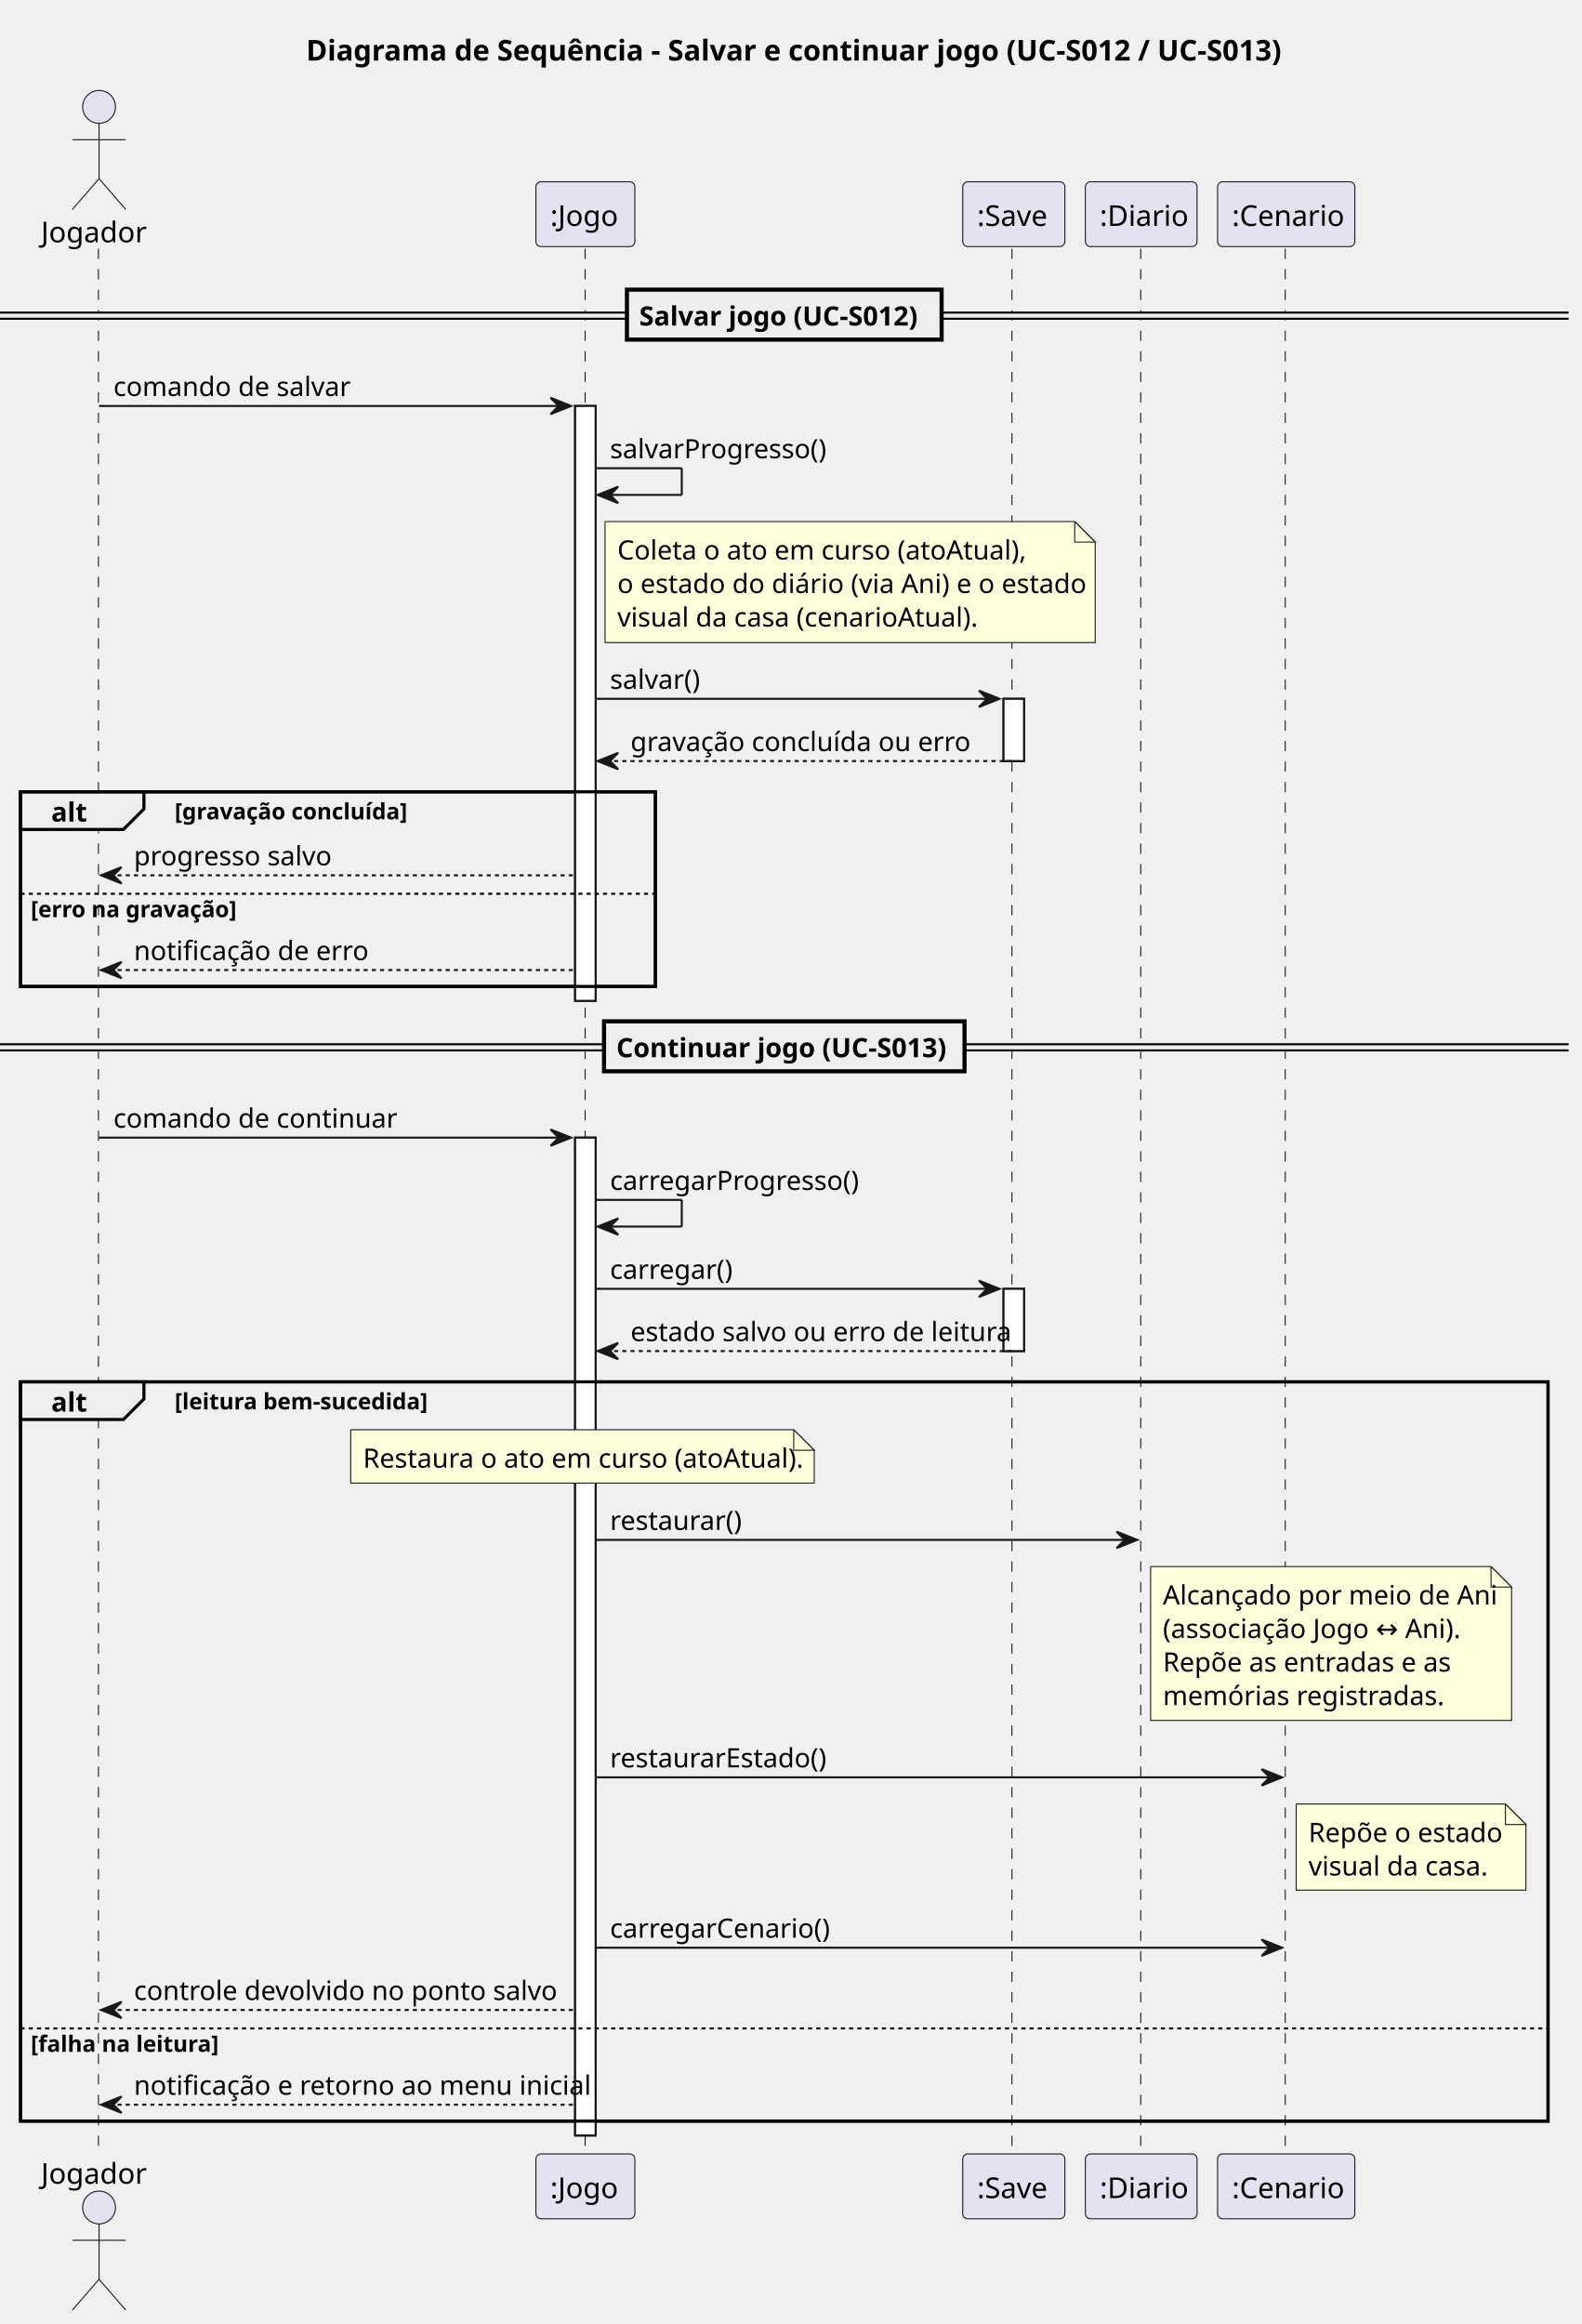
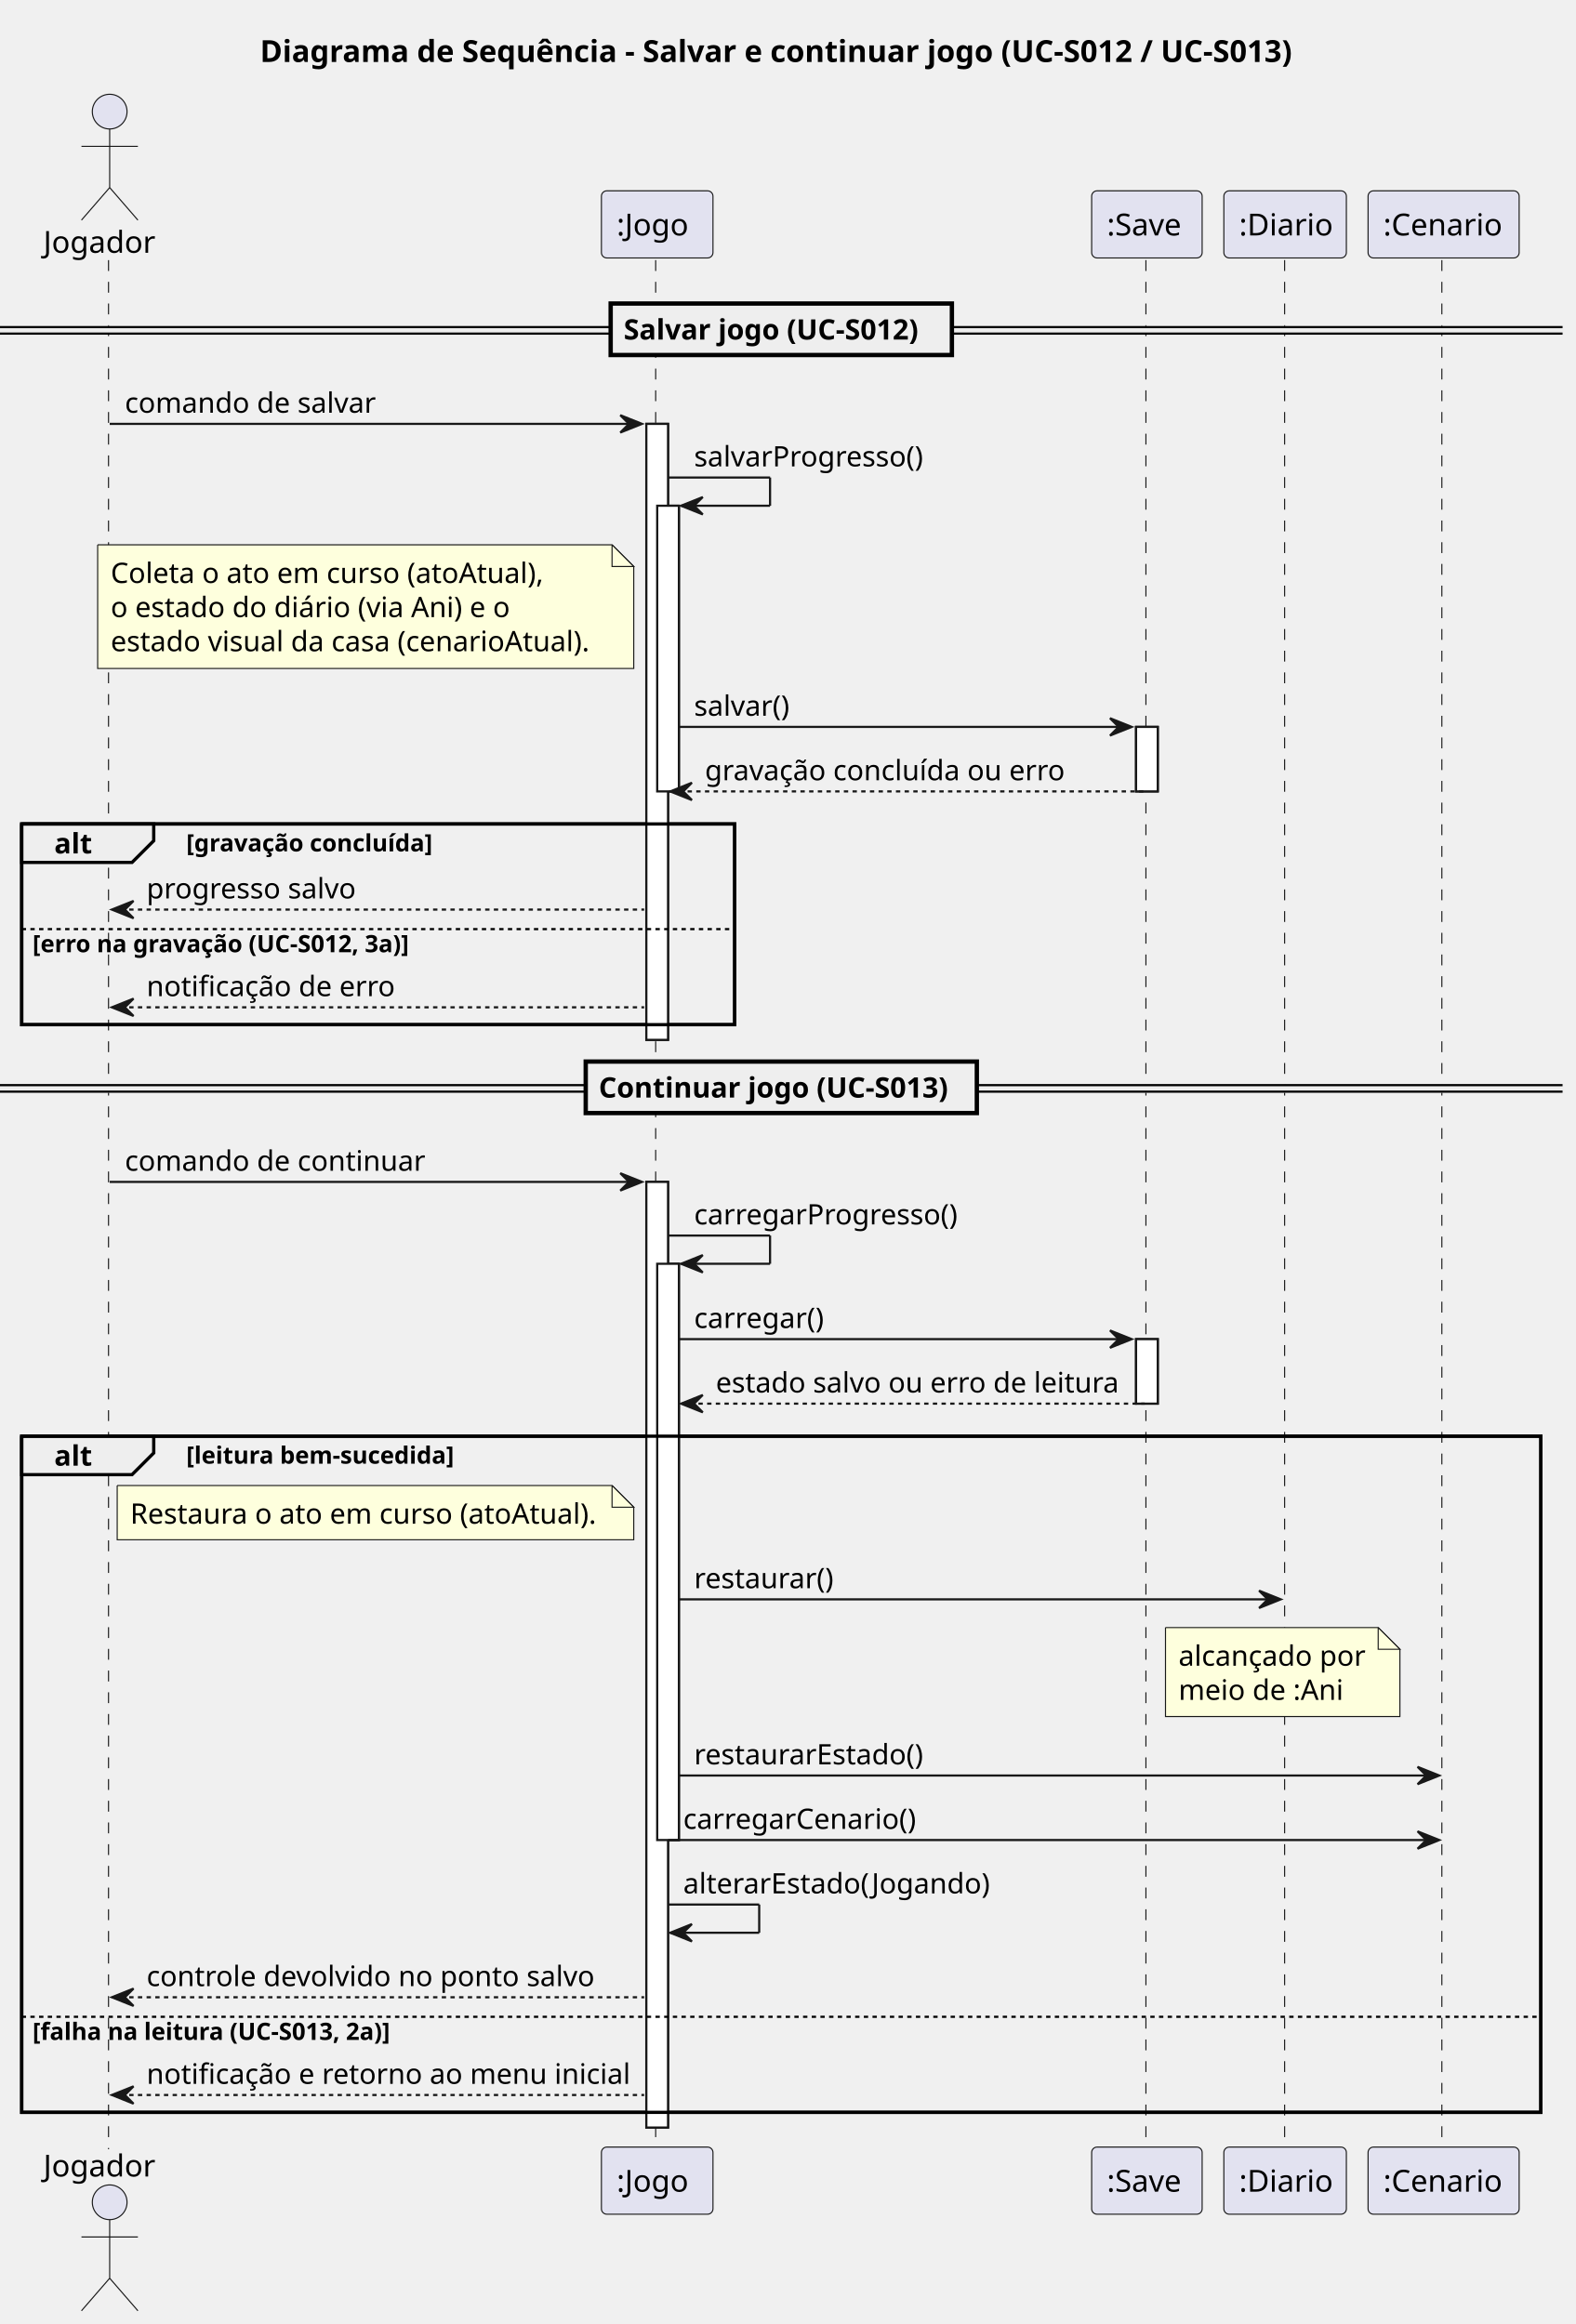
- <svg xmlns="http://www.w3.org/2000/svg" contentStyleType="text/css" data-diagram-type="SEQUENCE" height="1133px" preserveAspectRatio="none" style="width:771px;height:1133px;background:#FFFFFF;" version="1.1" viewBox="0 0 771 1133" width="771px" zoomAndPan="magnify">
+ <svg xmlns="http://www.w3.org/2000/svg" contentStyleType="text/css" data-diagram-type="SEQUENCE" height="1071px" preserveAspectRatio="none" style="width:726px;height:1071px;background:#FFFFFF;" version="1.1" viewBox="0 0 726 1071" width="726px" zoomAndPan="magnify">
  <defs />
  <g>
-     <text fill="#000000" font-family="sans-serif" font-size="14" font-weight="bold" lengthAdjust="spacing" textLength="465.247" x="149.273" y="29.533">Diagrama de Sequência - Salvar e continuar jogo (UC-S012 / UC-S013)</text>
-     <g>
-       <rect fill="#FFFFFF" height="290" style="stroke:#181818;stroke-width:1;" width="10" x="280.417" y="197.922" />
-     </g>
-     <g>
-       <rect fill="#FFFFFF" height="486.461" style="stroke:#181818;stroke-width:1;" width="10" x="280.417" y="554.625" />
-     </g>
-     <g>
-       <rect fill="#FFFFFF" height="30.352" style="stroke:#181818;stroke-width:1;" width="10" x="489.301" y="340.68" />
-     </g>
-     <g>
-       <rect fill="#FFFFFF" height="30.352" style="stroke:#181818;stroke-width:1;" width="10" x="489.301" y="628.328" />
-     </g>
-     <rect fill="none" height="94.891" style="stroke:#000000;stroke-width:1.5;" width="309.541" x="10" y="386.031" />
-     <rect fill="none" height="360.406" style="stroke:#000000;stroke-width:1.5;" width="744.793" x="10" y="673.68" />
-     <g>
-       <rect fill="#000000" fill-opacity="0" height="929.867" width="8" x="44.296" y="121.219" />
-       <line style="stroke:#181818;stroke-width:0.5;stroke-dasharray:5.0,5.0;" x1="48" x2="48" y1="121.219" y2="1051.086" />
-     </g>
-     <g>
-       <rect fill="#000000" fill-opacity="0" height="929.867" width="8" x="281.417" y="121.219" />
-       <line style="stroke:#181818;stroke-width:0.5;stroke-dasharray:5.0,5.0;" x1="285.293" x2="285.293" y1="121.219" y2="1051.086" />
-     </g>
-     <g>
-       <rect fill="#000000" fill-opacity="0" height="929.867" width="8" x="490.301" y="121.219" />
-       <line style="stroke:#181818;stroke-width:0.5;stroke-dasharray:5.0,5.0;" x1="493.401" x2="493.401" y1="121.219" y2="1051.086" />
-     </g>
-     <g>
-       <rect fill="#000000" fill-opacity="0" height="929.867" width="8" x="552.429" y="121.219" />
-       <line style="stroke:#181818;stroke-width:0.5;stroke-dasharray:5.0,5.0;" x1="556.201" x2="556.201" y1="121.219" y2="1051.086" />
-     </g>
-     <g>
-       <rect fill="#000000" fill-opacity="0" height="929.867" width="8" x="623.115" y="121.219" />
-       <line style="stroke:#181818;stroke-width:0.5;stroke-dasharray:5.0,5.0;" x1="626.656" x2="626.656" y1="121.219" y2="1051.086" />
+     <text fill="#000000" font-family="sans-serif" font-size="14" font-weight="bold" lengthAdjust="spacing" textLength="479.363" x="119.79" y="28.562">Diagrama de Sequência - Salvar e continuar jogo (UC-S012 / UC-S013)</text>
+     <g>
+       <rect fill="#FFFFFF" height="283.875" style="stroke:#181818;stroke-width:1;" width="10" x="297.801" y="195.338" />
+     </g>
+     <g>
+       <rect fill="#FFFFFF" height="131.648" style="stroke:#181818;stroke-width:1;" width="10" x="302.801" y="233.067" />
+     </g>
+     <g>
+       <rect fill="#FFFFFF" height="435.793" style="stroke:#181818;stroke-width:1;" width="10" x="297.801" y="544.672" />
+     </g>
+     <g>
+       <rect fill="#FFFFFF" height="265.565" style="stroke:#181818;stroke-width:1;" width="10" x="302.801" y="582.401" />
+     </g>
+     <g>
+       <rect fill="#FFFFFF" height="29.73" style="stroke:#181818;stroke-width:1;" width="10" x="523.435" y="334.985" />
+     </g>
+     <g>
+       <rect fill="#FFFFFF" height="29.73" style="stroke:#181818;stroke-width:1;" width="10" x="523.435" y="617.131" />
+     </g>
+     <rect fill="none" height="92.498" style="stroke:#000000;stroke-width:1.5;" width="328.501" x="10" y="379.715" />
+     <rect fill="none" height="311.604" style="stroke:#000000;stroke-width:1.5;" width="699.943" x="10" y="661.86" />
+     <g>
+       <rect fill="#000000" fill-opacity="0" height="870.586" width="8" x="46.535" y="119.879" />
+       <line style="stroke:#181818;stroke-width:0.5;stroke-dasharray:5.0,5.0;" x1="50" x2="50" y1="119.879" y2="990.465" />
+     </g>
+     <g>
+       <rect fill="#000000" fill-opacity="0" height="870.586" width="8" x="298.801" y="119.879" />
+       <line style="stroke:#181818;stroke-width:0.5;stroke-dasharray:5.0,5.0;" x1="302.102" x2="302.102" y1="119.879" y2="990.465" />
+     </g>
+     <g>
+       <rect fill="#000000" fill-opacity="0" height="870.586" width="8" x="524.435" y="119.879" />
+       <line style="stroke:#181818;stroke-width:0.5;stroke-dasharray:5.0,5.0;" x1="527.981" x2="527.981" y1="119.879" y2="990.465" />
+     </g>
+     <g>
+       <rect fill="#000000" fill-opacity="0" height="870.586" width="8" x="588.111" y="119.879" />
+       <line style="stroke:#181818;stroke-width:0.5;stroke-dasharray:5.0,5.0;" x1="591.889" x2="591.889" y1="119.879" y2="990.465" />
+     </g>
+     <g>
+       <rect fill="#000000" fill-opacity="0" height="870.586" width="8" x="661.138" y="119.879" />
+       <line style="stroke:#181818;stroke-width:0.5;stroke-dasharray:5.0,5.0;" x1="664.333" x2="664.333" y1="119.879" y2="990.465" />
    </g>
    <g class="participant participant-head" data-participant="Jogador">
-       <text fill="#000000" font-family="sans-serif" font-size="14" lengthAdjust="spacing" textLength="50.593" x="20" y="118.143">Jogador</text>
-       <ellipse cx="48.296" cy="52.109" fill="#E2E2F0" rx="8" ry="8" style="stroke:#181818;stroke-width:0.5;" />
-       <path d="M48.296,60.109 L48.296,87.109 M35.296,68.109 L61.296,68.109 M48.296,87.109 L35.296,102.109 M48.296,87.109 L61.296,102.109" fill="none" style="stroke:#181818;stroke-width:0.5;" />
+       <text fill="#000000" font-family="sans-serif" font-size="14" lengthAdjust="spacing" textLength="55.07" x="20" y="116.502">Jogador</text>
+       <ellipse cx="50.535" cy="51.44" fill="#E2E2F0" rx="8" ry="8" style="stroke:#181818;stroke-width:0.5;" />
+       <path d="M50.535,59.44 L50.535,86.439 M37.535,67.439 L63.535,67.439 M50.535,86.439 L37.535,101.439 M50.535,86.439 L63.535,101.439" fill="none" style="stroke:#181818;stroke-width:0.5;" />
    </g>
    <g class="participant participant-tail" data-participant="Jogador">
-       <text fill="#000000" font-family="sans-serif" font-size="14" lengthAdjust="spacing" textLength="50.593" x="20" y="1064.619">Jogador</text>
-       <ellipse cx="48.296" cy="1076.195" fill="#E2E2F0" rx="8" ry="8" style="stroke:#181818;stroke-width:0.5;" />
-       <path d="M48.296,1084.195 L48.296,1111.195 M35.296,1092.195 L61.296,1092.195 M48.296,1111.195 L35.296,1126.195 M48.296,1111.195 L61.296,1126.195" fill="none" style="stroke:#181818;stroke-width:0.5;" />
+       <text fill="#000000" font-family="sans-serif" font-size="14" lengthAdjust="spacing" textLength="55.07" x="20" y="1003.027">Jogador</text>
+       <ellipse cx="50.535" cy="1014.904" fill="#E2E2F0" rx="8" ry="8" style="stroke:#181818;stroke-width:0.5;" />
+       <path d="M50.535,1022.904 L50.535,1049.904 M37.535,1030.904 L63.535,1030.904 M50.535,1049.904 L37.535,1064.904 M50.535,1049.904 L63.535,1064.904" fill="none" style="stroke:#181818;stroke-width:0.5;" />
    </g>
    <g class="participant participant-head" data-participant="Jogo">
-       <rect fill="#E2E2F0" height="31.609" rx="2.5" ry="2.5" style="stroke:#181818;stroke-width:0.5;" width="48.248" x="261.293" y="88.609" />
-       <text fill="#000000" font-family="sans-serif" font-size="14" lengthAdjust="spacing" textLength="34.248" x="268.293" y="110.143">:Jogo</text>
+       <rect fill="#E2E2F0" height="30.939" rx="2.5" ry="2.5" style="stroke:#181818;stroke-width:0.5;" width="51.399" x="277.102" y="87.939" />
+       <text fill="#000000" font-family="sans-serif" font-size="14" lengthAdjust="spacing" textLength="37.399" x="284.102" y="108.502">:Jogo</text>
    </g>
    <g class="participant participant-tail" data-participant="Jogo">
-       <rect fill="#E2E2F0" height="31.609" rx="2.5" ry="2.5" style="stroke:#181818;stroke-width:0.5;" width="48.248" x="261.293" y="1050.086" />
-       <text fill="#000000" font-family="sans-serif" font-size="14" lengthAdjust="spacing" textLength="34.248" x="268.293" y="1071.619">:Jogo</text>
+       <rect fill="#E2E2F0" height="30.939" rx="2.5" ry="2.5" style="stroke:#181818;stroke-width:0.5;" width="51.399" x="277.102" y="989.465" />
+       <text fill="#000000" font-family="sans-serif" font-size="14" lengthAdjust="spacing" textLength="37.399" x="284.102" y="1010.027">:Jogo</text>
    </g>
    <g class="participant participant-head" data-participant="Save">
-       <rect fill="#E2E2F0" height="31.609" rx="2.5" ry="2.5" style="stroke:#181818;stroke-width:0.5;" width="49.8" x="469.401" y="88.609" />
-       <text fill="#000000" font-family="sans-serif" font-size="14" lengthAdjust="spacing" textLength="35.8" x="476.401" y="110.143">:Save</text>
+       <rect fill="#E2E2F0" height="30.939" rx="2.5" ry="2.5" style="stroke:#181818;stroke-width:0.5;" width="50.907" x="502.981" y="87.939" />
+       <text fill="#000000" font-family="sans-serif" font-size="14" lengthAdjust="spacing" textLength="36.907" x="509.981" y="108.502">:Save</text>
    </g>
    <g class="participant participant-tail" data-participant="Save">
-       <rect fill="#E2E2F0" height="31.609" rx="2.5" ry="2.5" style="stroke:#181818;stroke-width:0.5;" width="49.8" x="469.401" y="1050.086" />
-       <text fill="#000000" font-family="sans-serif" font-size="14" lengthAdjust="spacing" textLength="35.8" x="476.401" y="1071.619">:Save</text>
+       <rect fill="#E2E2F0" height="30.939" rx="2.5" ry="2.5" style="stroke:#181818;stroke-width:0.5;" width="50.907" x="502.981" y="989.465" />
+       <text fill="#000000" font-family="sans-serif" font-size="14" lengthAdjust="spacing" textLength="36.907" x="509.981" y="1010.027">:Save</text>
    </g>
    <g class="participant participant-head" data-participant="Diario">
-       <rect fill="#E2E2F0" height="31.609" rx="2.5" ry="2.5" style="stroke:#181818;stroke-width:0.5;" width="54.455" x="529.201" y="88.609" />
-       <text fill="#000000" font-family="sans-serif" font-size="14" lengthAdjust="spacing" textLength="40.455" x="536.201" y="110.143">:Diario</text>
+       <rect fill="#E2E2F0" height="30.939" rx="2.5" ry="2.5" style="stroke:#181818;stroke-width:0.5;" width="56.444" x="563.889" y="87.939" />
+       <text fill="#000000" font-family="sans-serif" font-size="14" lengthAdjust="spacing" textLength="42.444" x="570.889" y="108.502">:Diario</text>
    </g>
    <g class="participant participant-tail" data-participant="Diario">
-       <rect fill="#E2E2F0" height="31.609" rx="2.5" ry="2.5" style="stroke:#181818;stroke-width:0.5;" width="54.455" x="529.201" y="1050.086" />
-       <text fill="#000000" font-family="sans-serif" font-size="14" lengthAdjust="spacing" textLength="40.455" x="536.201" y="1071.619">:Diario</text>
+       <rect fill="#E2E2F0" height="30.939" rx="2.5" ry="2.5" style="stroke:#181818;stroke-width:0.5;" width="56.444" x="563.889" y="989.465" />
+       <text fill="#000000" font-family="sans-serif" font-size="14" lengthAdjust="spacing" textLength="42.444" x="570.889" y="1010.027">:Diario</text>
    </g>
    <g class="participant participant-head" data-participant="Cen">
-       <rect fill="#E2E2F0" height="31.609" rx="2.5" ry="2.5" style="stroke:#181818;stroke-width:0.5;" width="66.917" x="593.656" y="88.609" />
-       <text fill="#000000" font-family="sans-serif" font-size="14" lengthAdjust="spacing" textLength="52.917" x="600.656" y="110.143">:Cenario</text>
+       <rect fill="#E2E2F0" height="30.939" rx="2.5" ry="2.5" style="stroke:#181818;stroke-width:0.5;" width="69.61" x="630.333" y="87.939" />
+       <text fill="#000000" font-family="sans-serif" font-size="14" lengthAdjust="spacing" textLength="55.61" x="637.333" y="108.502">:Cenario</text>
    </g>
    <g class="participant participant-tail" data-participant="Cen">
-       <rect fill="#E2E2F0" height="31.609" rx="2.5" ry="2.5" style="stroke:#181818;stroke-width:0.5;" width="66.917" x="593.656" y="1050.086" />
-       <text fill="#000000" font-family="sans-serif" font-size="14" lengthAdjust="spacing" textLength="52.917" x="600.656" y="1071.619">:Cenario</text>
-     </g>
-     <g>
-       <rect fill="#FFFFFF" height="290" style="stroke:#181818;stroke-width:1;" width="10" x="280.417" y="197.922" />
-     </g>
-     <g>
-       <rect fill="#FFFFFF" height="486.461" style="stroke:#181818;stroke-width:1;" width="10" x="280.417" y="554.625" />
-     </g>
-     <g>
-       <rect fill="#FFFFFF" height="30.352" style="stroke:#181818;stroke-width:1;" width="10" x="489.301" y="340.68" />
-     </g>
-     <g>
-       <rect fill="#FFFFFF" height="30.352" style="stroke:#181818;stroke-width:1;" width="10" x="489.301" y="628.328" />
-     </g>
-     <rect fill="#EEEEEE" height="3" style="stroke:#EEEEEE;stroke-width:1;" width="764.793" x="0" y="152.394" />
-     <line style="stroke:#000000;stroke-width:1;" x1="0" x2="764.793" y1="152.394" y2="152.394" />
-     <line style="stroke:#000000;stroke-width:1;" x1="0" x2="764.793" y1="155.394" y2="155.394" />
-     <rect fill="#EEEEEE" height="24.352" style="stroke:#000000;stroke-width:2;" width="153.426" x="305.684" y="141.219" />
-     <text fill="#000000" font-family="sans-serif" font-size="13" font-weight="bold" lengthAdjust="spacing" textLength="135.815" x="311.684" y="158.714">Salvar jogo (UC-S012)</text>
+       <rect fill="#E2E2F0" height="30.939" rx="2.5" ry="2.5" style="stroke:#181818;stroke-width:0.5;" width="69.61" x="630.333" y="989.465" />
+       <text fill="#000000" font-family="sans-serif" font-size="14" lengthAdjust="spacing" textLength="55.61" x="637.333" y="1010.027">:Cenario</text>
+     </g>
+     <g>
+       <rect fill="#FFFFFF" height="283.875" style="stroke:#181818;stroke-width:1;" width="10" x="297.801" y="195.338" />
+     </g>
+     <g>
+       <rect fill="#FFFFFF" height="131.648" style="stroke:#181818;stroke-width:1;" width="10" x="302.801" y="233.067" />
+     </g>
+     <g>
+       <rect fill="#FFFFFF" height="435.793" style="stroke:#181818;stroke-width:1;" width="10" x="297.801" y="544.672" />
+     </g>
+     <g>
+       <rect fill="#FFFFFF" height="265.565" style="stroke:#181818;stroke-width:1;" width="10" x="302.801" y="582.401" />
+     </g>
+     <g>
+       <rect fill="#FFFFFF" height="29.73" style="stroke:#181818;stroke-width:1;" width="10" x="523.435" y="334.985" />
+     </g>
+     <g>
+       <rect fill="#FFFFFF" height="29.73" style="stroke:#181818;stroke-width:1;" width="10" x="523.435" y="617.131" />
+     </g>
+     <rect fill="#EEEEEE" height="3" style="stroke:#EEEEEE;stroke-width:1;" width="719.943" x="0" y="150.744" />
+     <line style="stroke:#000000;stroke-width:1;" x1="0" x2="719.943" y1="150.744" y2="150.744" />
+     <line style="stroke:#000000;stroke-width:1;" x1="0" x2="719.943" y1="153.744" y2="153.744" />
+     <rect fill="#EEEEEE" height="23.73" style="stroke:#000000;stroke-width:2;" width="157.222" x="281.361" y="139.879" />
+     <text fill="#000000" font-family="sans-serif" font-size="13" font-weight="bold" lengthAdjust="spacing" textLength="140.144" x="287.361" y="156.473">Salvar jogo (UC-S012)</text>
    <g class="message" data-participant-1="Jogador" data-participant-2="Jogo">
-       <polygon fill="#181818" points="268.417,193.922,278.417,197.922,268.417,201.922,272.417,197.922" style="stroke:#181818;stroke-width:1;" />
-       <line style="stroke:#181818;stroke-width:1;" x1="48.296" x2="274.417" y1="197.922" y2="197.922" />
-       <text fill="#000000" font-family="sans-serif" font-size="13" lengthAdjust="spacing" textLength="109.84" x="55.296" y="193.065">comando de salvar</text>
+       <polygon fill="#181818" points="285.801,191.338,295.801,195.338,285.801,199.338,289.801,195.338" style="stroke:#181818;stroke-width:1;" />
+       <line style="stroke:#181818;stroke-width:1;" x1="50.535" x2="291.801" y1="195.338" y2="195.338" />
+       <text fill="#000000" font-family="sans-serif" font-size="13" lengthAdjust="spacing" textLength="117.006" x="57.535" y="190.202">comando de salvar</text>
    </g>
    <g class="message" data-participant-1="Jogo" data-participant-2="Jogo">
-       <line style="stroke:#181818;stroke-width:1;" x1="290.417" x2="332.417" y1="228.273" y2="228.273" />
-       <line style="stroke:#181818;stroke-width:1;" x1="332.417" x2="332.417" y1="228.273" y2="241.273" />
-       <line style="stroke:#181818;stroke-width:1;" x1="291.417" x2="332.417" y1="241.273" y2="241.273" />
-       <polygon fill="#181818" points="301.417,237.273,291.417,241.273,301.417,245.273,297.417,241.273" style="stroke:#181818;stroke-width:1;" />
-       <text fill="#000000" font-family="sans-serif" font-size="13" lengthAdjust="spacing" textLength="102.585" x="297.417" y="223.417">salvarProgresso()</text>
-     </g>
-     <path d="M295,254.273 L295,313.273 L534,313.273 L534,264.273 L524,254.273 L295,254.273" fill="#FEFFDD" style="stroke:#181818;stroke-width:0.5;" />
-     <path d="M524,254.273 L524,264.273 L534,264.273 L524,254.273" fill="#FEFFDD" style="stroke:#181818;stroke-width:0.5;" />
-     <text fill="#000000" font-family="sans-serif" font-size="13" lengthAdjust="spacing" textLength="190.76" x="301" y="272.769">Coleta o ato em curso (atoAtual),</text>
-     <text fill="#000000" font-family="sans-serif" font-size="13" lengthAdjust="spacing" textLength="218.969" x="301" y="289.12">o estado do diário (via Ani) e o estado</text>
-     <text fill="#000000" font-family="sans-serif" font-size="13" lengthAdjust="spacing" textLength="170.53" x="301" y="305.472">visual da casa (cenarioAtual).</text>
+       <line style="stroke:#181818;stroke-width:1;" x1="307.801" x2="354.801" y1="220.067" y2="220.067" />
+       <line style="stroke:#181818;stroke-width:1;" x1="354.801" x2="354.801" y1="220.067" y2="233.067" />
+       <line style="stroke:#181818;stroke-width:1;" x1="313.801" x2="354.801" y1="233.067" y2="233.067" />
+       <polygon fill="#181818" points="323.801,229.067,313.801,233.067,323.801,237.067,319.801,233.067" style="stroke:#181818;stroke-width:1;" />
+       <text fill="#000000" font-family="sans-serif" font-size="13" lengthAdjust="spacing" textLength="109.249" x="319.801" y="214.932">salvarProgresso()</text>
+     </g>
+     <path d="M45,251.067 L45,308.067 L292,308.067 L292,261.067 L282,251.067 L45,251.067" fill="#FEFFDD" style="stroke:#181818;stroke-width:0.5;" />
+     <path d="M282,251.067 L282,261.067 L292,261.067 L282,251.067" fill="#FEFFDD" style="stroke:#181818;stroke-width:0.5;" />
+     <text fill="#000000" font-family="sans-serif" font-size="13" lengthAdjust="spacing" textLength="202.56" x="51" y="268.661">Coleta o ato em curso (atoAtual),</text>
+     <text fill="#000000" font-family="sans-serif" font-size="13" lengthAdjust="spacing" textLength="187.548" x="51" y="284.391">o estado do diário (via Ani) e o</text>
+     <text fill="#000000" font-family="sans-serif" font-size="13" lengthAdjust="spacing" textLength="226.383" x="51" y="300.12">estado visual da casa (cenarioAtual).</text>
    <g class="message" data-participant-1="Jogo" data-participant-2="Save">
-       <polygon fill="#181818" points="477.301,336.68,487.301,340.68,477.301,344.68,481.301,340.68" style="stroke:#181818;stroke-width:1;" />
-       <line style="stroke:#181818;stroke-width:1;" x1="290.417" x2="483.301" y1="340.68" y2="340.68" />
-       <text fill="#000000" font-family="sans-serif" font-size="13" lengthAdjust="spacing" textLength="43.335" x="297.417" y="335.823">salvar()</text>
+       <polygon fill="#181818" points="511.435,330.985,521.435,334.985,511.435,338.985,515.435,334.985" style="stroke:#181818;stroke-width:1;" />
+       <line style="stroke:#181818;stroke-width:1;" x1="312.801" x2="517.435" y1="334.985" y2="334.985" />
+       <text fill="#000000" font-family="sans-serif" font-size="13" lengthAdjust="spacing" textLength="46.294" x="319.801" y="329.85">salvar()</text>
    </g>
    <g class="message" data-participant-1="Save" data-participant-2="Jogo">
-       <polygon fill="#181818" points="301.417,367.031,291.417,371.031,301.417,375.031,297.417,371.031" style="stroke:#181818;stroke-width:1;" />
-       <line style="stroke:#181818;stroke-width:1;stroke-dasharray:2.0,2.0;" x1="295.417" x2="493.301" y1="371.031" y2="371.031" />
-       <text fill="#000000" font-family="sans-serif" font-size="13" lengthAdjust="spacing" textLength="157.542" x="307.417" y="366.175">gravação concluída ou erro</text>
-     </g>
-     <path d="M10,386.031 L70.171,386.031 L70.171,394.383 L60.171,404.383 L10,404.383 L10,386.031" fill="#EEEEEE" style="stroke:#000000;stroke-width:1.5;" />
-     <rect fill="none" height="94.891" style="stroke:#000000;stroke-width:1.5;" width="309.541" x="10" y="386.031" />
-     <text fill="#000000" font-family="sans-serif" font-size="13" font-weight="bold" lengthAdjust="spacing" textLength="15.171" x="25" y="400.526">alt</text>
-     <text fill="#000000" font-family="sans-serif" font-size="11" font-weight="bold" lengthAdjust="spacing" textLength="110.032" x="85.171" y="399.45">[gravação concluída]</text>
-     <g class="message" data-participant-1="Jogo" data-participant-2="Jogador">
-       <polygon fill="#181818" points="59.296,422.734,49.296,426.734,59.296,430.734,55.296,426.734" style="stroke:#181818;stroke-width:1;" />
-       <line style="stroke:#181818;stroke-width:1;stroke-dasharray:2.0,2.0;" x1="53.296" x2="279.417" y1="426.734" y2="426.734" />
-       <text fill="#000000" font-family="sans-serif" font-size="13" lengthAdjust="spacing" textLength="91.768" x="65.296" y="421.878">progresso salvo</text>
-     </g>
-     <line style="stroke:#000000;stroke-width:1;stroke-dasharray:2.0,2.0;" x1="10" x2="319.541" y1="435.734" y2="435.734" />
-     <text fill="#000000" font-family="sans-serif" font-size="11" font-weight="bold" lengthAdjust="spacing" textLength="95.981" x="15" y="447.153">[erro na gravação]</text>
-     <g class="message" data-participant-1="Jogo" data-participant-2="Jogador">
-       <polygon fill="#181818" points="59.296,468.922,49.296,472.922,59.296,476.922,55.296,472.922" style="stroke:#181818;stroke-width:1;" />
-       <line style="stroke:#181818;stroke-width:1;stroke-dasharray:2.0,2.0;" x1="53.296" x2="279.417" y1="472.922" y2="472.922" />
-       <text fill="#000000" font-family="sans-serif" font-size="13" lengthAdjust="spacing" textLength="106.952" x="65.296" y="468.065">notificação de erro</text>
-     </g>
-     <rect fill="#EEEEEE" height="3" style="stroke:#EEEEEE;stroke-width:1;" width="764.793" x="0" y="509.098" />
-     <line style="stroke:#000000;stroke-width:1;" x1="0" x2="764.793" y1="509.098" y2="509.098" />
-     <line style="stroke:#000000;stroke-width:1;" x1="0" x2="764.793" y1="512.098" y2="512.098" />
-     <rect fill="#EEEEEE" height="24.352" style="stroke:#000000;stroke-width:2;" width="175.776" x="294.509" y="497.922" />
-     <text fill="#000000" font-family="sans-serif" font-size="13" font-weight="bold" lengthAdjust="spacing" textLength="158.165" x="300.509" y="515.417">Continuar jogo (UC-S013)</text>
+       <polygon fill="#181818" points="318.801,360.715,308.801,364.715,318.801,368.715,314.801,364.715" style="stroke:#181818;stroke-width:1;" />
+       <line style="stroke:#181818;stroke-width:1;stroke-dasharray:2.0,2.0;" x1="312.801" x2="527.435" y1="364.715" y2="364.715" />
+       <text fill="#000000" font-family="sans-serif" font-size="13" lengthAdjust="spacing" textLength="168.48" x="324.801" y="359.579">gravação concluída ou erro</text>
+     </g>
+     <path d="M10,379.715 L70.831,379.715 L70.831,387.444 L60.831,397.444 L10,397.444 L10,379.715" fill="#EEEEEE" style="stroke:#000000;stroke-width:1.5;" />
+     <rect fill="none" height="92.498" style="stroke:#000000;stroke-width:1.5;" width="328.501" x="10" y="379.715" />
+     <text fill="#000000" font-family="sans-serif" font-size="13" font-weight="bold" lengthAdjust="spacing" textLength="15.831" x="25" y="393.309">alt</text>
+     <text fill="#000000" font-family="sans-serif" font-size="11" font-weight="bold" lengthAdjust="spacing" textLength="113.969" x="85.831" y="392.371">[gravação concluída]</text>
+     <g class="message" data-participant-1="Jogo" data-participant-2="Jogador">
+       <polygon fill="#181818" points="61.535,415.174,51.535,419.174,61.535,423.174,57.535,419.174" style="stroke:#181818;stroke-width:1;" />
+       <line style="stroke:#181818;stroke-width:1;stroke-dasharray:2.0,2.0;" x1="55.535" x2="296.801" y1="419.174" y2="419.174" />
+       <text fill="#000000" font-family="sans-serif" font-size="13" lengthAdjust="spacing" textLength="98.681" x="67.535" y="414.038">progresso salvo</text>
+     </g>
+     <line style="stroke:#000000;stroke-width:1;stroke-dasharray:2.0,2.0;" x1="10" x2="338.501" y1="428.174" y2="428.174" />
+     <text fill="#000000" font-family="sans-serif" font-size="11" font-weight="bold" lengthAdjust="spacing" textLength="177.686" x="15" y="438.83">[erro na gravação (UC-S012, 3a)]</text>
+     <g class="message" data-participant-1="Jogo" data-participant-2="Jogador">
+       <polygon fill="#181818" points="61.535,460.213,51.535,464.213,61.535,468.213,57.535,464.213" style="stroke:#181818;stroke-width:1;" />
+       <line style="stroke:#181818;stroke-width:1;stroke-dasharray:2.0,2.0;" x1="55.535" x2="296.801" y1="464.213" y2="464.213" />
+       <text fill="#000000" font-family="sans-serif" font-size="13" lengthAdjust="spacing" textLength="116.099" x="67.535" y="459.077">notificação de erro</text>
+     </g>
+     <rect fill="#EEEEEE" height="3" style="stroke:#EEEEEE;stroke-width:1;" width="719.943" x="0" y="500.078" />
+     <line style="stroke:#000000;stroke-width:1;" x1="0" x2="719.943" y1="500.078" y2="500.078" />
+     <line style="stroke:#000000;stroke-width:1;" x1="0" x2="719.943" y1="503.078" y2="503.078" />
+     <rect fill="#EEEEEE" height="23.73" style="stroke:#000000;stroke-width:2;" width="180.201" x="269.871" y="489.213" />
+     <text fill="#000000" font-family="sans-serif" font-size="13" font-weight="bold" lengthAdjust="spacing" textLength="163.122" x="275.871" y="505.807">Continuar jogo (UC-S013)</text>
    <g class="message" data-participant-1="Jogador" data-participant-2="Jogo">
-       <polygon fill="#181818" points="268.417,550.625,278.417,554.625,268.417,558.625,272.417,554.625" style="stroke:#181818;stroke-width:1;" />
-       <line style="stroke:#181818;stroke-width:1;" x1="48.296" x2="274.417" y1="554.625" y2="554.625" />
-       <text fill="#000000" font-family="sans-serif" font-size="13" lengthAdjust="spacing" textLength="128.642" x="55.296" y="549.769">comando de continuar</text>
+       <polygon fill="#181818" points="285.801,540.672,295.801,544.672,285.801,548.672,289.801,544.672" style="stroke:#181818;stroke-width:1;" />
+       <line style="stroke:#181818;stroke-width:1;" x1="50.535" x2="291.801" y1="544.672" y2="544.672" />
+       <text fill="#000000" font-family="sans-serif" font-size="13" lengthAdjust="spacing" textLength="138.061" x="57.535" y="539.536">comando de continuar</text>
    </g>
    <g class="message" data-participant-1="Jogo" data-participant-2="Jogo">
-       <line style="stroke:#181818;stroke-width:1;" x1="290.417" x2="332.417" y1="584.977" y2="584.977" />
-       <line style="stroke:#181818;stroke-width:1;" x1="332.417" x2="332.417" y1="584.977" y2="597.977" />
-       <line style="stroke:#181818;stroke-width:1;" x1="291.417" x2="332.417" y1="597.977" y2="597.977" />
-       <polygon fill="#181818" points="301.417,593.977,291.417,597.977,301.417,601.977,297.417,597.977" style="stroke:#181818;stroke-width:1;" />
-       <text fill="#000000" font-family="sans-serif" font-size="13" lengthAdjust="spacing" textLength="116.314" x="297.417" y="580.12">carregarProgresso()</text>
+       <line style="stroke:#181818;stroke-width:1;" x1="307.801" x2="354.801" y1="569.401" y2="569.401" />
+       <line style="stroke:#181818;stroke-width:1;" x1="354.801" x2="354.801" y1="569.401" y2="582.401" />
+       <line style="stroke:#181818;stroke-width:1;" x1="313.801" x2="354.801" y1="582.401" y2="582.401" />
+       <polygon fill="#181818" points="323.801,578.401,313.801,582.401,323.801,586.401,319.801,582.401" style="stroke:#181818;stroke-width:1;" />
+       <text fill="#000000" font-family="sans-serif" font-size="13" lengthAdjust="spacing" textLength="124.7" x="319.801" y="564.266">carregarProgresso()</text>
    </g>
    <g class="message" data-participant-1="Jogo" data-participant-2="Save">
-       <polygon fill="#181818" points="477.301,624.328,487.301,628.328,477.301,632.328,481.301,628.328" style="stroke:#181818;stroke-width:1;" />
-       <line style="stroke:#181818;stroke-width:1;" x1="290.417" x2="483.301" y1="628.328" y2="628.328" />
-       <text fill="#000000" font-family="sans-serif" font-size="13" lengthAdjust="spacing" textLength="57.065" x="297.417" y="623.472">carregar()</text>
+       <polygon fill="#181818" points="511.435,613.131,521.435,617.131,511.435,621.131,515.435,617.131" style="stroke:#181818;stroke-width:1;" />
+       <line style="stroke:#181818;stroke-width:1;" x1="312.801" x2="517.435" y1="617.131" y2="617.131" />
+       <text fill="#000000" font-family="sans-serif" font-size="13" lengthAdjust="spacing" textLength="61.744" x="319.801" y="611.995">carregar()</text>
    </g>
    <g class="message" data-participant-1="Save" data-participant-2="Jogo">
-       <polygon fill="#181818" points="301.417,654.68,291.417,658.68,301.417,662.68,297.417,658.68" style="stroke:#181818;stroke-width:1;" />
-       <line style="stroke:#181818;stroke-width:1;stroke-dasharray:2.0,2.0;" x1="295.417" x2="493.301" y1="658.68" y2="658.68" />
-       <text fill="#000000" font-family="sans-serif" font-size="13" lengthAdjust="spacing" textLength="174.884" x="307.417" y="653.823">estado salvo ou erro de leitura</text>
-     </g>
-     <path d="M10,673.68 L70.171,673.68 L70.171,682.031 L60.171,692.031 L10,692.031 L10,673.68" fill="#EEEEEE" style="stroke:#000000;stroke-width:1.5;" />
-     <rect fill="none" height="360.406" style="stroke:#000000;stroke-width:1.5;" width="744.793" x="10" y="673.68" />
-     <text fill="#000000" font-family="sans-serif" font-size="13" font-weight="bold" lengthAdjust="spacing" textLength="15.171" x="25" y="688.175">alt</text>
-     <text fill="#000000" font-family="sans-serif" font-size="11" font-weight="bold" lengthAdjust="spacing" textLength="117.358" x="85.171" y="687.099">[leitura bem-sucedida]</text>
-     <path d="M171,697.031 L171,723.031 L397,723.031 L397,707.031 L387,697.031 L171,697.031" fill="#FEFFDD" style="stroke:#181818;stroke-width:0.5;" />
-     <path d="M387,697.031 L387,707.031 L397,707.031 L387,697.031" fill="#FEFFDD" style="stroke:#181818;stroke-width:0.5;" />
-     <text fill="#000000" font-family="sans-serif" font-size="13" lengthAdjust="spacing" textLength="205.931" x="177" y="715.526">Restaura o ato em curso (atoAtual).</text>
+       <polygon fill="#181818" points="323.801,642.86,313.801,646.86,323.801,650.86,319.801,646.86" style="stroke:#181818;stroke-width:1;" />
+       <line style="stroke:#181818;stroke-width:1;stroke-dasharray:2.0,2.0;" x1="317.801" x2="527.435" y1="646.86" y2="646.86" />
+       <text fill="#000000" font-family="sans-serif" font-size="13" lengthAdjust="spacing" textLength="186.634" x="329.801" y="641.725">estado salvo ou erro de leitura</text>
+     </g>
+     <path d="M10,661.86 L70.831,661.86 L70.831,669.59 L60.831,679.59 L10,679.59 L10,661.86" fill="#EEEEEE" style="stroke:#000000;stroke-width:1.5;" />
+     <rect fill="none" height="311.604" style="stroke:#000000;stroke-width:1.5;" width="699.943" x="10" y="661.86" />
+     <text fill="#000000" font-family="sans-serif" font-size="13" font-weight="bold" lengthAdjust="spacing" textLength="15.831" x="25" y="675.454">alt</text>
+     <text fill="#000000" font-family="sans-serif" font-size="11" font-weight="bold" lengthAdjust="spacing" textLength="123.095" x="85.831" y="674.517">[leitura bem-sucedida]</text>
+     <path d="M54,684.59 L54,709.59 L292,709.59 L292,694.59 L282,684.59 L54,684.59" fill="#FEFFDD" style="stroke:#181818;stroke-width:0.5;" />
+     <path d="M282,684.59 L282,694.59 L292,694.59 L282,684.59" fill="#FEFFDD" style="stroke:#181818;stroke-width:0.5;" />
+     <text fill="#000000" font-family="sans-serif" font-size="13" lengthAdjust="spacing" textLength="217.23" x="60" y="702.184">Restaura o ato em curso (atoAtual).</text>
    <g class="message" data-participant-1="Jogo" data-participant-2="Diario">
-       <polygon fill="#181818" points="544.429,746.734,554.429,750.734,544.429,754.734,548.429,750.734" style="stroke:#181818;stroke-width:1;" />
-       <line style="stroke:#181818;stroke-width:1;" x1="290.417" x2="550.429" y1="750.734" y2="750.734" />
-       <text fill="#000000" font-family="sans-serif" font-size="13" lengthAdjust="spacing" textLength="60.677" x="297.417" y="745.878">restaurar()</text>
-     </g>
-     <path d="M561,763.734 L561,838.734 L737,838.734 L737,773.734 L727,763.734 L561,763.734" fill="#FEFFDD" style="stroke:#181818;stroke-width:0.5;" />
-     <path d="M727,763.734 L727,773.734 L737,773.734 L727,763.734" fill="#FEFFDD" style="stroke:#181818;stroke-width:0.5;" />
-     <text fill="#000000" font-family="sans-serif" font-size="13" lengthAdjust="spacing" textLength="155.372" x="567" y="782.23">Alcançado por meio de Ani</text>
-     <text fill="#000000" font-family="sans-serif" font-size="13" lengthAdjust="spacing" textLength="146.326" x="567" y="798.581">(associação Jogo ↔ Ani).</text>
-     <text fill="#000000" font-family="sans-serif" font-size="13" lengthAdjust="spacing" textLength="138.036" x="567" y="814.933">Repõe as entradas e as</text>
-     <text fill="#000000" font-family="sans-serif" font-size="13" lengthAdjust="spacing" textLength="128.597" x="567" y="831.284">memórias registradas.</text>
+       <polygon fill="#181818" points="580.111,733.049,590.111,737.049,580.111,741.049,584.111,737.049" style="stroke:#181818;stroke-width:1;" />
+       <line style="stroke:#181818;stroke-width:1;" x1="312.801" x2="586.111" y1="737.049" y2="737.049" />
+       <text fill="#000000" font-family="sans-serif" font-size="13" lengthAdjust="spacing" textLength="65.146" x="319.801" y="731.913">restaurar()</text>
+     </g>
+     <path d="M537,750.049 L537,791.049 L645,791.049 L645,760.049 L635,750.049 L537,750.049" fill="#FEFFDD" style="stroke:#181818;stroke-width:0.5;" />
+     <path d="M635,750.049 L635,760.049 L645,760.049 L635,750.049" fill="#FEFFDD" style="stroke:#181818;stroke-width:0.5;" />
+     <text fill="#000000" font-family="sans-serif" font-size="13" lengthAdjust="spacing" textLength="87.642" x="543" y="767.643">alcançado por</text>
+     <text fill="#000000" font-family="sans-serif" font-size="13" lengthAdjust="spacing" textLength="76.305" x="543" y="783.372">meio de :Ani</text>
    <g class="message" data-participant-1="Jogo" data-participant-2="Cen">
-       <polygon fill="#181818" points="615.115,862.492,625.115,866.492,615.115,870.492,619.115,866.492" style="stroke:#181818;stroke-width:1;" />
-       <line style="stroke:#181818;stroke-width:1;" x1="290.417" x2="621.115" y1="866.492" y2="866.492" />
-       <text fill="#000000" font-family="sans-serif" font-size="13" lengthAdjust="spacing" textLength="101.15" x="297.417" y="861.636">restaurarEstado()</text>
-     </g>
-     <path d="M632,879.492 L632,921.492 L744,921.492 L744,889.492 L734,879.492 L632,879.492" fill="#FEFFDD" style="stroke:#181818;stroke-width:0.5;" />
-     <path d="M734,879.492 L734,889.492 L744,889.492 L734,879.492" fill="#FEFFDD" style="stroke:#181818;stroke-width:0.5;" />
-     <text fill="#000000" font-family="sans-serif" font-size="13" lengthAdjust="spacing" textLength="91.793" x="638" y="897.987">Repõe o estado</text>
-     <text fill="#000000" font-family="sans-serif" font-size="13" lengthAdjust="spacing" textLength="85.992" x="638" y="914.339">visual da casa.</text>
+       <polygon fill="#181818" points="653.138,814.237,663.138,818.237,653.138,822.237,657.138,818.237" style="stroke:#181818;stroke-width:1;" />
+       <line style="stroke:#181818;stroke-width:1;" x1="312.801" x2="659.138" y1="818.237" y2="818.237" />
+       <text fill="#000000" font-family="sans-serif" font-size="13" lengthAdjust="spacing" textLength="107.129" x="319.801" y="813.102">restaurarEstado()</text>
+     </g>
    <g class="message" data-participant-1="Jogo" data-participant-2="Cen">
-       <polygon fill="#181818" points="615.115,945.547,625.115,949.547,615.115,953.547,619.115,949.547" style="stroke:#181818;stroke-width:1;" />
-       <line style="stroke:#181818;stroke-width:1;" x1="290.417" x2="621.115" y1="949.547" y2="949.547" />
-       <text fill="#000000" font-family="sans-serif" font-size="13" lengthAdjust="spacing" textLength="102.591" x="297.417" y="944.69">carregarCenario()</text>
-     </g>
-     <g class="message" data-participant-1="Jogo" data-participant-2="Jogador">
-       <polygon fill="#181818" points="59.296,975.898,49.296,979.898,59.296,983.898,55.296,979.898" style="stroke:#181818;stroke-width:1;" />
-       <line style="stroke:#181818;stroke-width:1;stroke-dasharray:2.0,2.0;" x1="53.296" x2="279.417" y1="979.898" y2="979.898" />
-       <text fill="#000000" font-family="sans-serif" font-size="13" lengthAdjust="spacing" textLength="192.962" x="65.296" y="975.042">controle devolvido no ponto salvo</text>
-     </g>
-     <line style="stroke:#000000;stroke-width:1;stroke-dasharray:2.0,2.0;" x1="10" x2="754.793" y1="988.898" y2="988.898" />
-     <text fill="#000000" font-family="sans-serif" font-size="11" font-weight="bold" lengthAdjust="spacing" textLength="84.96" x="15" y="1000.317">[falha na leitura]</text>
-     <g class="message" data-participant-1="Jogo" data-participant-2="Jogador">
-       <polygon fill="#181818" points="59.296,1022.086,49.296,1026.086,59.296,1030.086,55.296,1026.086" style="stroke:#181818;stroke-width:1;" />
-       <line style="stroke:#181818;stroke-width:1;stroke-dasharray:2.0,2.0;" x1="53.296" x2="279.417" y1="1026.086" y2="1026.086" />
-       <text fill="#000000" font-family="sans-serif" font-size="13" lengthAdjust="spacing" textLength="208.121" x="65.296" y="1021.23">notificação e retorno ao menu inicial</text>
+       <polygon fill="#181818" points="653.138,843.967,663.138,847.967,653.138,851.967,657.138,847.967" style="stroke:#181818;stroke-width:1;" />
+       <line style="stroke:#181818;stroke-width:1;" x1="307.801" x2="659.138" y1="847.967" y2="847.967" />
+       <text fill="#000000" font-family="sans-serif" font-size="13" lengthAdjust="spacing" textLength="109.637" x="314.801" y="842.831">carregarCenario()</text>
+     </g>
+     <g class="message" data-participant-1="Jogo" data-participant-2="Jogo">
+       <line style="stroke:#181818;stroke-width:1;" x1="307.801" x2="349.801" y1="877.696" y2="877.696" />
+       <line style="stroke:#181818;stroke-width:1;" x1="349.801" x2="349.801" y1="877.696" y2="890.696" />
+       <line style="stroke:#181818;stroke-width:1;" x1="308.801" x2="349.801" y1="890.696" y2="890.696" />
+       <polygon fill="#181818" points="318.801,886.696,308.801,890.696,318.801,894.696,314.801,890.696" style="stroke:#181818;stroke-width:1;" />
+       <text fill="#000000" font-family="sans-serif" font-size="13" lengthAdjust="spacing" textLength="144.758" x="314.801" y="872.561">alterarEstado(Jogando)</text>
+     </g>
+     <g class="message" data-participant-1="Jogo" data-participant-2="Jogador">
+       <polygon fill="#181818" points="61.535,916.426,51.535,920.426,61.535,924.426,57.535,920.426" style="stroke:#181818;stroke-width:1;" />
+       <line style="stroke:#181818;stroke-width:1;stroke-dasharray:2.0,2.0;" x1="55.535" x2="296.801" y1="920.426" y2="920.426" />
+       <text fill="#000000" font-family="sans-serif" font-size="13" lengthAdjust="spacing" textLength="208.565" x="67.535" y="915.29">controle devolvido no ponto salvo</text>
+     </g>
+     <line style="stroke:#000000;stroke-width:1;stroke-dasharray:2.0,2.0;" x1="10" x2="709.943" y1="929.426" y2="929.426" />
+     <text fill="#000000" font-family="sans-serif" font-size="11" font-weight="bold" lengthAdjust="spacing" textLength="166.262" x="15" y="940.082">[falha na leitura (UC-S013, 2a)]</text>
+     <g class="message" data-participant-1="Jogo" data-participant-2="Jogador">
+       <polygon fill="#181818" points="61.535,961.465,51.535,965.465,61.535,969.465,57.535,965.465" style="stroke:#181818;stroke-width:1;" />
+       <line style="stroke:#181818;stroke-width:1;stroke-dasharray:2.0,2.0;" x1="55.535" x2="296.801" y1="965.465" y2="965.465" />
+       <text fill="#000000" font-family="sans-serif" font-size="13" lengthAdjust="spacing" textLength="223.266" x="67.535" y="960.329">notificação e retorno ao menu inicial</text>
    </g>
  </g>
</svg>
